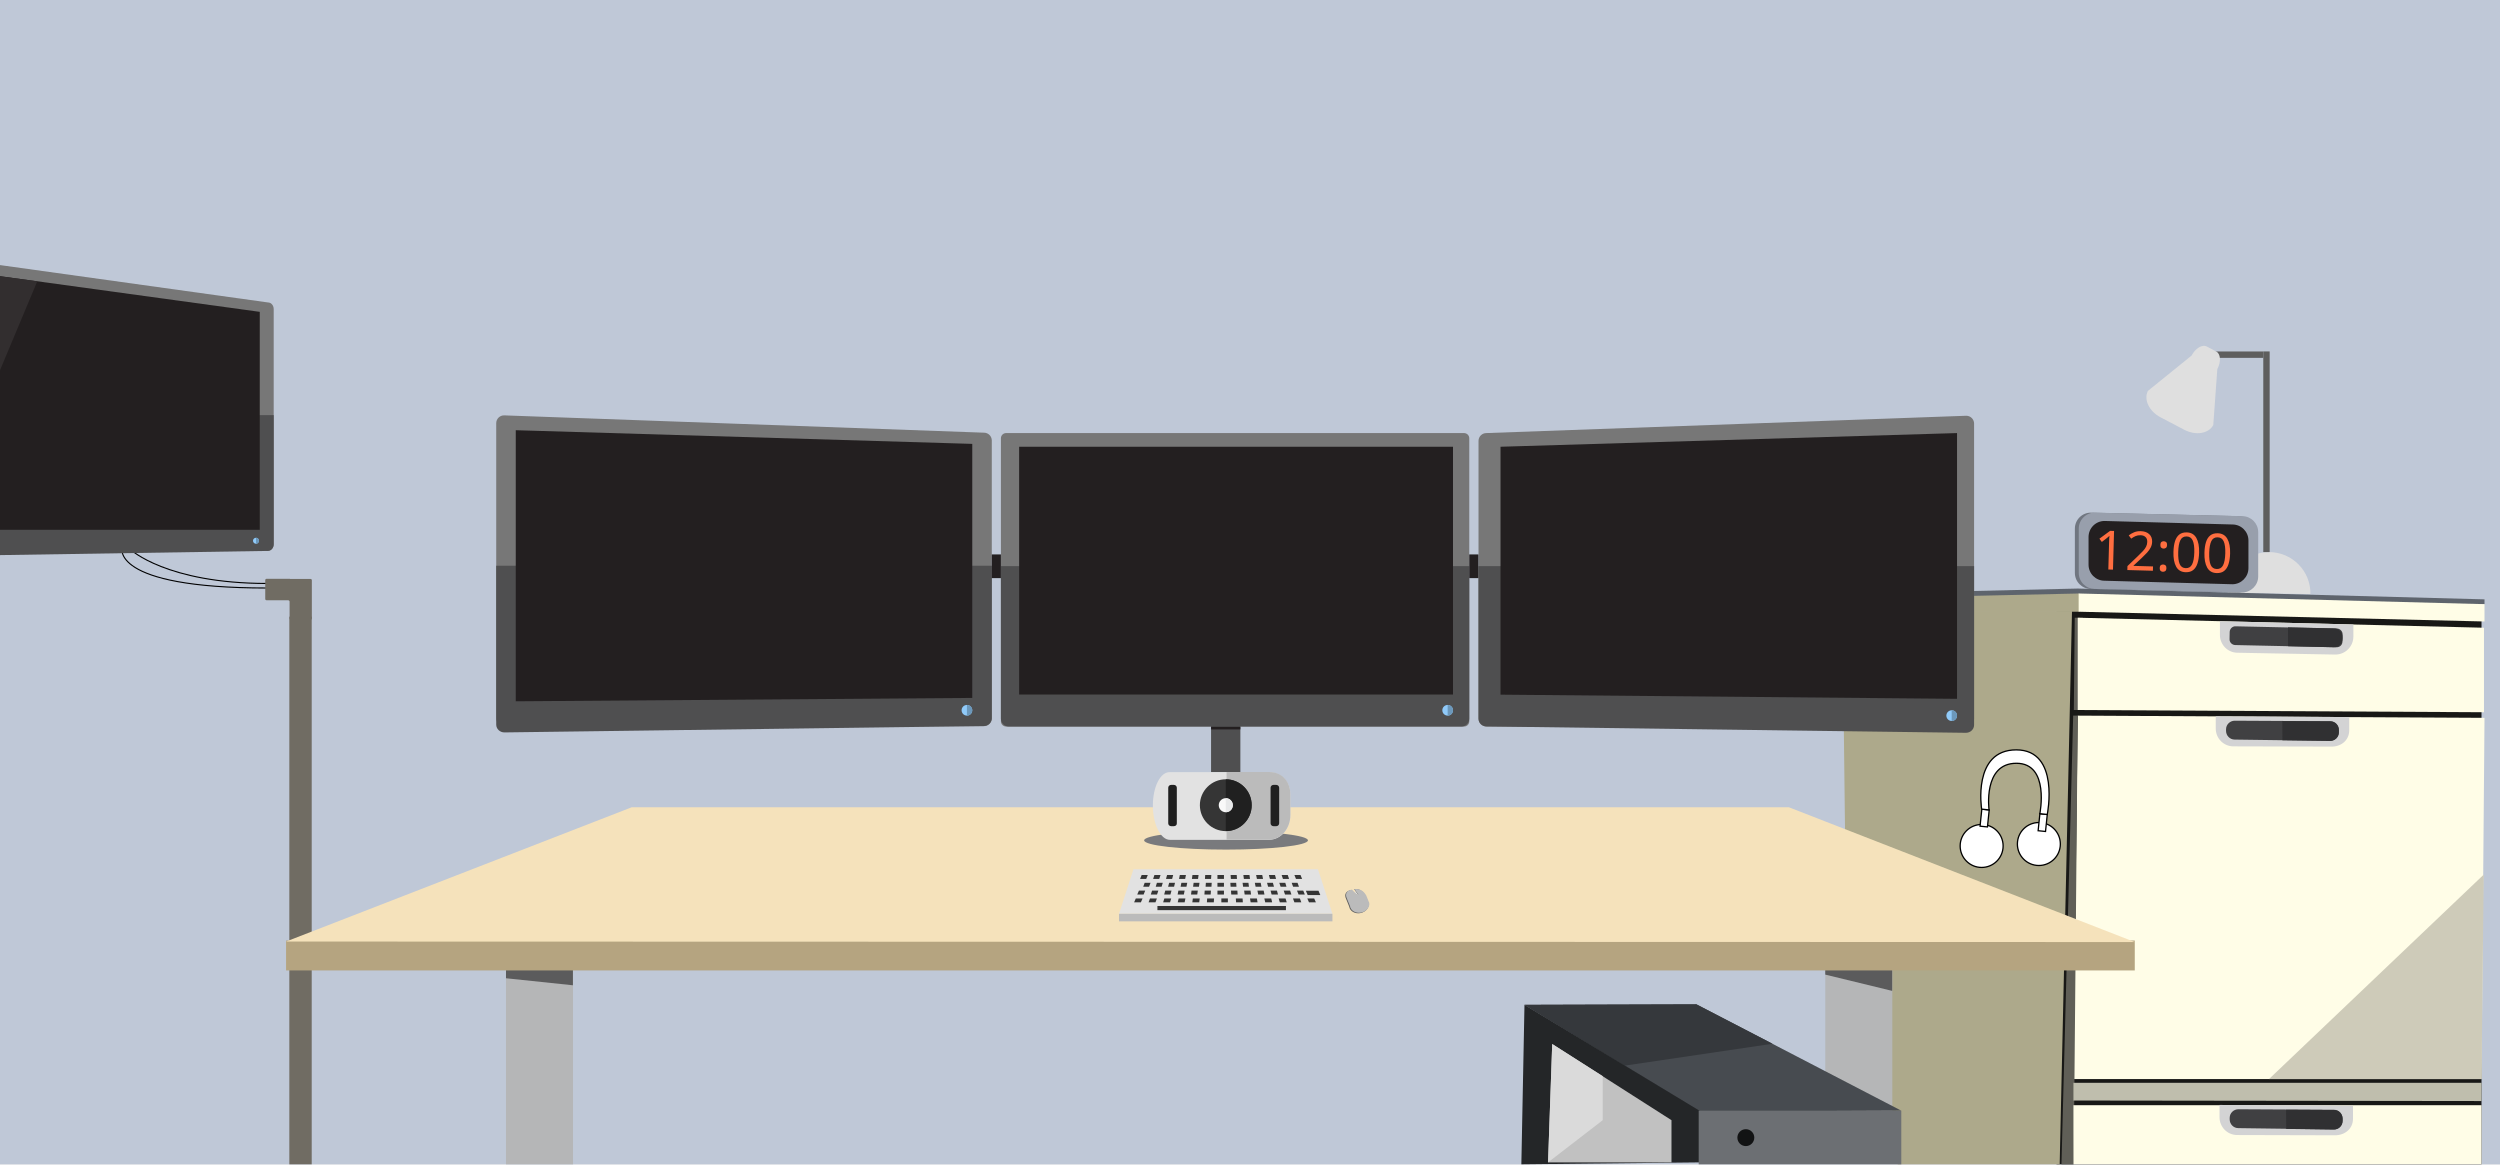
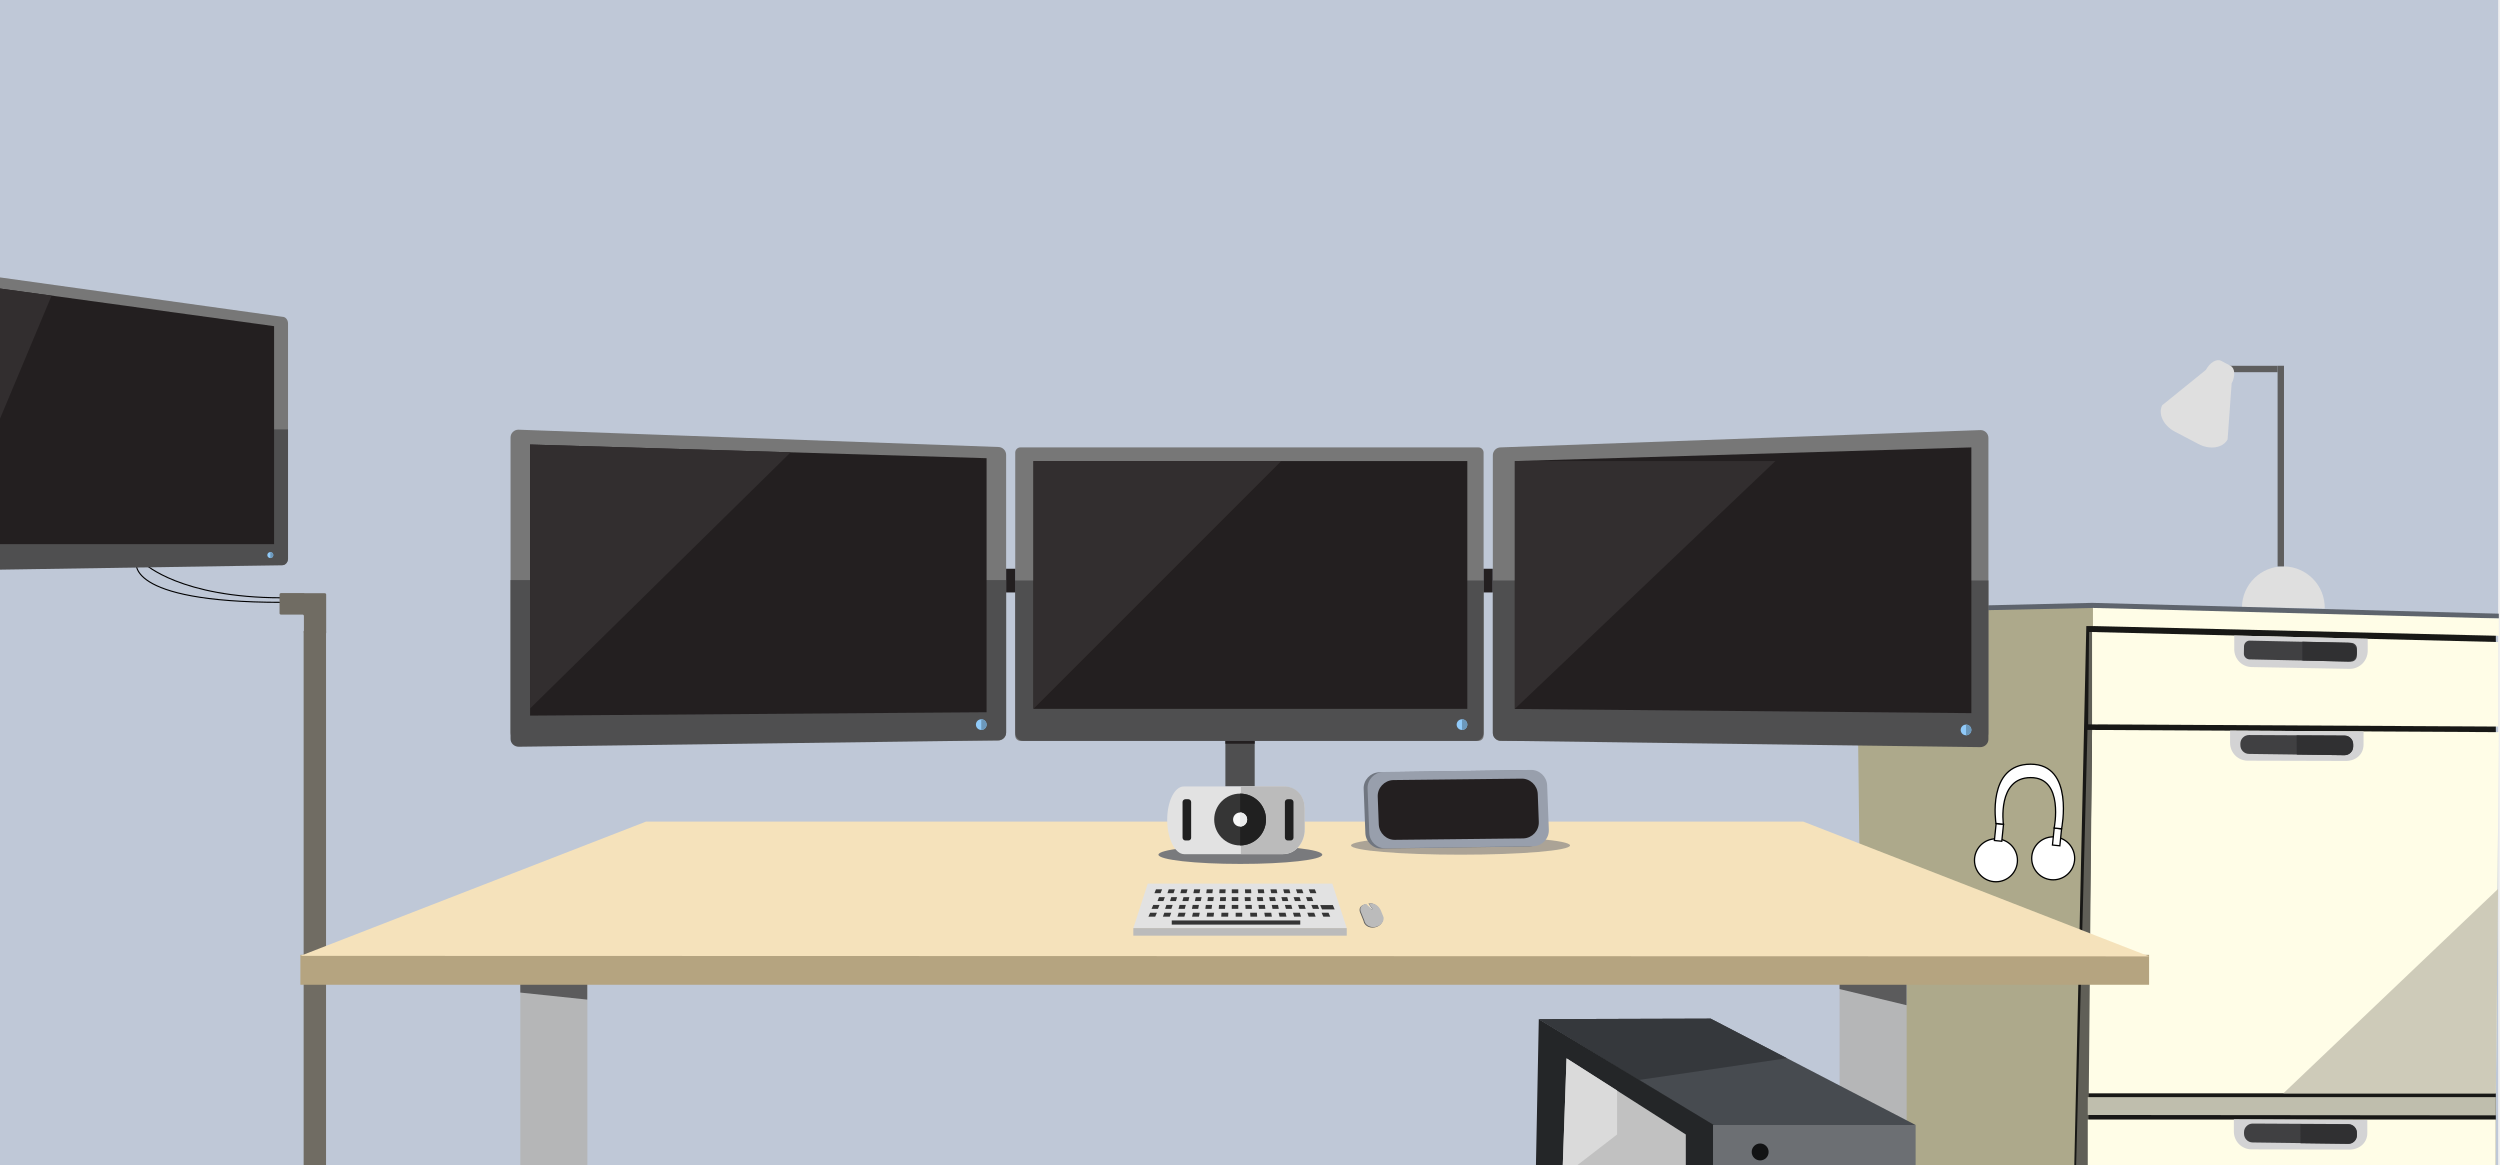
- <svg xmlns="http://www.w3.org/2000/svg" xmlns:xlink="http://www.w3.org/1999/xlink" version="1.1" x="0px" y="0px" viewBox="0 0 1920 894" style="enable-background:new 0 0 1920 894;" xml:space="preserve">
+ <svg xmlns="http://www.w3.org/2000/svg" version="1.1" x="0px" y="0px" viewBox="0 0 1920 894" style="enable-background:new 0 0 1920 894;" xml:space="preserve">
  <style type="text/css">
	.st0{fill:#89A3BC;}
- 	.st1{clip-path:url(#SVGID_2_);fill:#BFC8D7;}
- 	.st2{clip-path:url(#SVGID_2_);fill:#DFDFDF;}
- 	.st3{clip-path:url(#SVGID_2_);fill:#707680;}
- 	.st4{clip-path:url(#SVGID_2_);fill:#989FAC;}
- 	.st5{clip-path:url(#SVGID_2_);fill:#5E646D;}
- 	.st6{clip-path:url(#SVGID_2_);fill:#181816;}
- 	.st7{clip-path:url(#SVGID_2_);fill:#FFFDE7;}
- 	.st8{clip-path:url(#SVGID_2_);fill:#CECBB9;}
- 	.st9{clip-path:url(#SVGID_2_);fill:#605F57;}
- 	.st10{clip-path:url(#SVGID_2_);fill:#B5B6B7;}
- 	.st11{clip-path:url(#SVGID_2_);fill:#706C63;}
- 	.st12{clip-path:url(#SVGID_2_);fill:#ADA98B;}
- 	.st13{clip-path:url(#SVGID_2_);}
- 	.st14{fill:#5B5B5C;}
- 	.st15{fill:#B5A480;}
- 	.st16{fill:#F5E2BB;}
- 	.st17{clip-path:url(#SVGID_2_);fill:#797A7D;}
- 	.st18{fill:#777777;}
- 	.st19{fill:#4F4F50;}
- 	.st20{fill:#231F20;}
- 	.st21{clip-path:url(#SVGID_2_);fill:#4F4F50;}
- 	.st22{fill:#E2E2E2;}
- 	.st23{fill:#BBBBBB;}
- 	.st24{fill:#353535;}
- 	.st25{fill:#202020;}
- 	.st26{fill:#F9F9F9;}
- 	.st27{fill:#E8E9EA;}
- 	.st28{clip-path:url(#SVGID_2_);fill:#FFFFFF;stroke:#000000;stroke-miterlimit:10;}
- 	.st29{clip-path:url(#SVGID_2_);fill:#474B50;}
- 	.st30{clip-path:url(#SVGID_2_);fill:#35383C;}
- 	.st31{clip-path:url(#SVGID_2_);fill:#242628;}
- 	.st32{clip-path:url(#SVGID_2_);fill:#BFBEAD;}
- 	.st33{clip-path:url(#SVGID_2_);fill:#D3D3D4;}
- 	.st34{clip-path:url(#SVGID_2_);fill:none;stroke:#000000;stroke-width:0.85;stroke-miterlimit:10;}
- 	.st35{clip-path:url(#SVGID_2_);fill:#231F20;}
- 	.st36{fill:#322E2F;}
- 	.st37{clip-path:url(#SVGID_2_);fill:#202020;}
- 	.st38{clip-path:url(#SVGID_2_);fill:#6C6F73;}
- 	.st39{clip-path:url(#SVGID_2_);fill:#121314;}
- 	.st40{clip-path:url(#SVGID_2_);fill:#C1C1C1;}
- 	.st41{clip-path:url(#SVGID_2_);fill:#DADADA;}
- 	.st42{fill:#90CAF9;}
- 	.st43{fill:#6C98BB;}
- 	.st44{clip-path:url(#SVGID_2_);fill:#404042;}
- 	.st45{clip-path:url(#SVGID_2_);fill:#303032;}
- 	.st46{fill:#D3D3D4;}
- 	.st47{fill:#404042;}
- 	.st48{fill:#303032;}
- 	.st49{fill:#FF6E40;}
- 	.st50{font-family:'alarmclock';}
- 	.st51{font-size:41.626px;}
- 	.st52{clip-path:url(#SVGID_2_);fill:#353535;}
- 	.st53{clip-path:url(#SVGID_2_);fill:#5E5E5E;}
- 	.st54{clip-path:url(#SVGID_2_);fill:#BBBBBB;}
- 	.st55{clip-path:url(#SVGID_2_);fill:#F5E2BB;}
+ 	.st1{fill:#BFC8D7;}
+ 	.st2{fill:#DFDFDF;}
+ 	.st3{fill:#5E646D;}
+ 	.st4{fill:#181816;}
+ 	.st5{fill:#FFFDE7;}
+ 	.st6{fill:#CECBB9;}
+ 	.st7{fill:#605F57;}
+ 	.st8{fill:#B5B6B7;}
+ 	.st9{fill:#706C63;}
+ 	.st10{fill:#ADA98B;}
+ 	.st11{fill:#5B5B5C;}
+ 	.st12{fill:#B5A480;}
+ 	.st13{fill:#F5E2BB;}
+ 	.st14{fill:#797A7D;}
+ 	.st15{opacity:0.6;fill:#797A7D;}
+ 	.st16{fill:#777777;}
+ 	.st17{fill:#4F4F50;}
+ 	.st18{fill:#231F20;}
+ 	.st19{fill:#322E2F;}
+ 	.st20{fill:#E2E2E2;}
+ 	.st21{fill:#BBBBBB;}
+ 	.st22{fill:#353535;}
+ 	.st23{fill:#202020;}
+ 	.st24{fill:#F9F9F9;}
+ 	.st25{fill:#E8E9EA;}
+ 	.st26{fill:#FFFFFF;stroke:#000000;stroke-miterlimit:10;}
+ 	.st27{fill:#474B50;}
+ 	.st28{fill:#35383C;}
+ 	.st29{fill:#242628;}
+ 	.st30{fill:#BFBEAD;}
+ 	.st31{fill:#D3D3D4;}
+ 	.st32{fill:none;stroke:#000000;stroke-width:0.85;stroke-miterlimit:10;}
+ 	.st33{fill:#6C6F73;}
+ 	.st34{fill:#121314;}
+ 	.st35{fill:#C1C1C1;}
+ 	.st36{fill:#DADADA;}
+ 	.st37{fill:#90CAF9;}
+ 	.st38{fill:#6C98BB;}
+ 	.st39{fill:#404042;}
+ 	.st40{fill:#303032;}
+ 	.st41{fill:#707680;}
+ 	.st42{fill:#989FAC;}
+ 	.st43{fill:#5E5E5E;}
</style>
  <g id="REF">
</g>
  <g id="Layer_2">
-     <rect x="1954.5" y="400.6" class="st0" width="352.5" height="134.9" />
+     <rect x="1954.5" y="507.6" class="st0" width="352.5" height="134.9" />
    <g>
-       <defs>
-         <rect id="SVGID_1_" width="1920" height="894.2" />
-       </defs>
-       <clipPath id="SVGID_2_">
-         <use xlink:href="#SVGID_1_" style="overflow:visible;" />
-       </clipPath>
-       <rect id="BKGD" x="-35.2" y="-231.4" class="st1" width="1955.2" height="1125.6" />
-       <path class="st2" d="M1774.4,456.3c0.3-17.6-13.7-32-31.3-32.3s-32,13.7-32.3,31.3L1774.4,456.3z" />
-       <path class="st3" d="M1719,455l-113.2-2.7c-6.8,0-12.3-5.5-12.3-12.3v-34c0-6.8,5.5-12.3,12.3-12.3l113.2,2.7    c6.8,0,12.3,5.5,12.3,12.3v34C1731.3,449.5,1725.7,455,1719,455z" />
-       <path class="st4" d="M1722,455l-113.2-2.7c-6.8,0-12.3-5.5-12.3-12.3v-34c0-6.8,5.5-12.3,12.3-12.3l113.2,2.7    c6.8,0,12.3,5.5,12.3,12.3v34C1734.3,449.5,1728.7,455,1722,455z" />
-       <polygon class="st5" points="1416.7,456.2 1595.7,452 1908.1,460.3 1908.1,464 1415,464   " />
-       <polygon class="st6" points="1905.8,980.6 1579.4,980.6 1579.4,466.6 1905.8,470   " />
-       <polygon class="st7" points="1905.8,828.7 1592.4,828.7 1595.7,549.6 1908.1,551.3   " />
-       <polygon class="st8" points="1907.5,671.7 1905.8,828.7 1742.6,828.7   " />
-       <polygon class="st9" points="1592.4,915.5 1582.6,917.4 1592.2,549.6 1595.7,549.6   " />
-       <rect x="388.6" y="707.3" class="st10" width="51.5" height="291.3" />
-       <rect x="222.2" y="473.6" class="st11" width="17.2" height="507" />
-       <polygon class="st12" points="1419.7,870.2 1580.1,971.6 1591.3,469.3 1415,469.3   " />
-       <rect x="1401.8" y="727.1" class="st10" width="51.5" height="133.1" />
-       <g class="st13">
-         <polygon class="st14" points="440,756.7 388.6,751.3 388.6,744.1 440,744.1    " />
-         <polygon class="st14" points="1453.2,761 1401.8,748.5 1401.8,744.1 1453.2,744.1    " />
-         <rect x="219.7" y="722.3" class="st15" width="1419.8" height="23" />
-         <polygon class="st16" points="219.7,723.1 485.1,620 1373.9,620 1639.5,723.5    " />
-       </g>
-       <ellipse class="st17" cx="941.6" cy="645.4" rx="62.9" ry="7.1" />
-       <polygon class="st12" points="1597,469.8 1497,470 1497,458 1597,455.8   " />
-       <g class="st13">
-         <path class="st18" d="M1124.4,558H772.7c-2.2,0-4-1.8-4-4V336.6c0-2.2,1.8-4,4-4h351.7c2.2,0,4,1.8,4,4V554     C1128.4,556.2,1126.7,558,1124.4,558z" />
-         <path class="st19" d="M1128.4,434.8V552c0,3.3-2.7,6-6,6H774.7c-3.3,0-6-2.7-6-6V434.8H1128.4z" />
-         <rect x="782.7" y="343.1" class="st20" width="333.2" height="190.3" />
-       </g>
-       <rect x="930.1" y="558" class="st21" width="22.5" height="35" />
-       <g class="st13">
-         <path class="st22" d="M898.2,593c-7.1,0-12.8,11.3-12.8,25.7s6,26.3,13.1,26.3h75.8c9.9,0,16.7-9,16.7-18.9v-15.8     c0-9.9-6.8-17.3-16.7-17.3L898.2,593z" />
-         <path class="st23" d="M974.7,592.9l-32.7,0v52h32.3c9.9,0,16.7-9,16.7-18.9v-15.8C991,600.3,984.7,592.9,974.7,592.9z" />
-         <circle class="st24" cx="941.4" cy="618.4" r="19.9" />
-         <path class="st25" d="M941.4,638.3c11,0,19.9-8.9,19.9-19.9c0-11-8.9-19.9-19.9-19.9V638.3z" />
-         <circle class="st26" cx="941.4" cy="618.4" r="5.4" />
-         <path class="st27" d="M941.4,623.8c3,0,5.4-2.4,5.4-5.4s-2.4-5.4-5.4-5.4V623.8z" />
-       </g>
-       <path class="st28" d="M218.4,709.8" />
-       <polygon class="st29" points="1304.6,853.7 1170.8,771.7 1302.8,771.3 1460.2,853   " />
-       <polygon class="st30" points="1247.8,818.4 1170.8,771.7 1302.8,771.3 1361.3,801.6   " />
-       <polygon class="st9" points="1600.1,545.3 1592.7,545.3 1593.4,474.4 1599.6,474.4   " />
-       <polygon class="st31" points="1170.8,771.7 1168.4,894.2 1306,892.7 1306,853.5   " />
-       <polygon class="st7" points="1907.7,547 1595.7,545.3 1595.7,474.4 1907.7,482.1   " />
-       <polyline class="st32" points="1905.8,831.6 1905.8,845.6 1592.4,845.2 1592.4,831.6   " />
-       <rect x="1592.4" y="848.8" class="st7" width="313.4" height="66.7" />
-       <polygon class="st7" points="1908.1,477.3 1596.4,469.8 1596.4,455.8 1908.1,464   " />
-       <path class="st33" d="M1793.4,502.7l-75.1-1.4c-7.5-0.1-13.4-6.2-13.4-13.7l0-10.5l102.5,2.5v9.4    C1807.3,496.6,1801.1,502.8,1793.4,502.7z" />
-       <ellipse transform="matrix(0.1031 -0.9947 0.9947 0.1031 759.65 2138.878)" class="st28" cx="1565.8" cy="648.2" rx="16.5" ry="16.5" />
-       <circle class="st28" cx="1521.9" cy="649.7" r="16.5" />
-       <rect x="1565.9" y="625.2" transform="matrix(0.9947 0.1031 -0.1031 0.9947 73.4906 -158.3729)" class="st28" width="5.7" height="13.1" />
-       <rect x="1521.3" y="621.7" transform="matrix(0.9947 0.1031 -0.1031 0.9947 72.8984 -153.7861)" class="st28" width="5.7" height="13.1" />
-       <path class="st28" d="M1566.6,624.9c0,0,7.8-38.7-18-38.7c-25.9,0-21,35.8-21,35.8l-5.7-0.6c0,0-7.3-45.5,26.6-45.5    s23.8,49.6,23.8,49.6L1566.6,624.9z" />
-       <path class="st34" d="M93.8,420.1c0,0-10.5,31.5,111.4,31.5" />
-       <path class="st34" d="M100.3,422.1c0,0,27.5,26,104.9,26" />
-       <rect x="930.1" y="558" class="st35" width="22.5" height="2.2" />
-       <g class="st13">
-         <path class="st18" d="M1510.1,558h-368.6c-3.3,0-6-2.7-6-6V338.6c0-3.3,2.7-6,6-6l368.6-13.3c3.3,0,6,2.7,6,6V552     C1516.1,555.3,1513.4,558,1510.1,558z" />
-         <path class="st19" d="M1516.1,434.8v122c0,3.3-2.8,6-6.3,6l-368-4.9c-3.5,0-6.3-2.7-6.3-6V434.8H1516.1z" />
-         <polygon class="st20" points="1503,536.7 1152.4,533.5 1152.4,343.1 1503,332.6    " />
-       </g>
-       <g class="st13">
-         <path class="st18" d="M387.1,557.7h368.6c3.3,0,6-2.7,6-6V338.3c0-3.3-2.7-6-6-6l-368.6-13.3c-3.3,0-6,2.7-6,6v226.6     C381.1,555,383.8,557.7,387.1,557.7z" />
-         <path class="st19" d="M381.1,434.5v122c0,3.3,2.8,6,6.3,6l368-4.9c3.5,0,6.3-2.7,6.3-6V434.5H381.1z" />
-         <polygon class="st20" points="396.1,538.6 746.7,536 746.7,340.9 396.1,330.4    " />
-       </g>
-       <path class="st11" d="M222.7,444.5h-17.9c-0.6,0-1.1,0.5-1.1,1V460c0,0.6,0.5,1,1.1,1h16.5c0.6,0,1.1,0.5,1.1,1V475    c0,0.6,0.5,1,1.1,1h14.9c0.6,0,1.1-0.5,1.1-1v-14.7v-14.7c0-0.6-0.5-1-1.1-1H222.7z" />
-       <g class="st13">
-         <path class="st18" d="M-55.8,423h261.7c2.4,0,4.3-2.3,4.3-5.1V237.4c0-2.8-1.9-5.1-4.3-5.1l-261.7-36.5c-2.4,0-4.3,2.3-4.3,5.1     v217.1C-60.1,420.7-58.2,423-55.8,423z" />
-         <path class="st19" d="M-60.1,318.8v103.3c0,2.8,2,5.1,4.5,5.1l261.3-4.1c2.5,0,4.5-2.3,4.5-5.1v-99.2H-60.1z" />
-         <polygon class="st20" points="-49.4,406.9 199.5,406.9 199.5,239.5 -49.4,205.3    " />
-         <polygon class="st36" points="-49.4,205.3 -49.4,402.2 28.6,216.1    " />
-       </g>
-       <rect x="1128.4" y="425.8" class="st35" width="7" height="18.2" />
-       <rect x="761.7" y="425.8" class="st35" width="7" height="18.2" />
-       <path class="st37" d="M901.6,634.5h-2.2c-1.2,0-2.2-1-2.2-2.2v-27.3c0-1.2,1-2.2,2.2-2.2h2.2c1.2,0,2.2,1,2.2,2.2v27.3    C903.9,633.5,902.9,634.5,901.6,634.5z" />
-       <path class="st37" d="M980.2,634.5h-2.2c-1.2,0-2.2-1-2.2-2.2v-27.3c0-1.2,1-2.2,2.2-2.2h2.2c1.2,0,2.2,1,2.2,2.2v27.3    C982.4,633.5,981.4,634.5,980.2,634.5z" />
-       <rect x="1304.6" y="853" class="st38" width="155.6" height="180.1" />
-       <circle class="st39" cx="1340.8" cy="873.7" r="6.5" />
-       <polygon class="st40" points="1283.7,860.3 1192.1,801.8 1188.9,892.7 1283.7,892.7   " />
-       <polygon class="st41" points="1230.9,826.5 1192.1,801.8 1188.9,892.7 1230.9,860.3   " />
-       <g class="st13">
-         <circle class="st42" cx="196.6" cy="415.3" r="2.3" />
-         <path class="st43" d="M196.6,417.6c1.3,0,2.3-1,2.3-2.3s-1-2.3-2.3-2.3V417.6z" />
-       </g>
-       <g class="st13">
-         <circle class="st42" cx="742.6" cy="545.5" r="4.1" />
-         <path class="st43" d="M742.6,549.6c2.3,0,4.1-1.8,4.1-4.1s-1.8-4.1-4.1-4.1V549.6z" />
-       </g>
-       <g class="st13">
-         <circle class="st42" cx="1111.8" cy="545.5" r="4.1" />
-         <path class="st43" d="M1111.8,549.6c2.3,0,4.1-1.8,4.1-4.1s-1.8-4.1-4.1-4.1V549.6z" />
-       </g>
-       <g class="st13">
-         <circle class="st42" cx="1498.9" cy="549.6" r="4.1" />
-         <path class="st43" d="M1498.9,553.7c2.3,0,4.1-1.8,4.1-4.1s-1.8-4.1-4.1-4.1V553.7z" />
-       </g>
-       <path class="st44" d="M1794.5,497.1l-77.9-1.7c-2.4-0.1-4.4-2.1-4.3-4.5l0.1-5.6c0.1-2.4,2.1-4.4,4.5-4.3l77.9,1.7    c2.4,0.1,4.4,2.1,4.3,4.5l-0.1,5.6C1799,495.2,1797,497.2,1794.5,497.1z" />
-       <path class="st45" d="M1757.2,496.3l35.3,0.8c3.6,0.1,6.5-2.8,6.6-6.5l0-1.2c0.1-3.7-2.8-6.7-6.3-6.8l-35.6-0.8L1757.2,496.3z" />
-       <g class="st13">
-         <path class="st46" d="M1790.2,573.4l-75.1-0.2c-7.5-0.1-13.4-6.2-13.4-13.7v-9.4l102.5,0.6v10.2     C1804.2,568.6,1797.9,573.6,1790.2,573.4z" />
-         <path class="st47" d="M1789.6,569l-73.4-1c-3.7,0-6.6-3.1-6.6-6.7l0-1.2c0-3.7,3.1-6.6,6.7-6.6l73.4,0.4c3.7,0,6.6,3.1,6.6,6.7     l0,1.7C1796.3,566.1,1793.2,569,1789.6,569z" />
-         <path class="st48" d="M1752.9,568.5l36.6,0.5c3.7,0,6.7-2.9,6.7-6.6l0-1.7c0-3.7-2.9-6.7-6.6-6.7l-36.8-0.2L1752.9,568.5z" />
-       </g>
-       <g class="st13">
-         <path class="st46" d="M1793.1,871.9l-75.1-0.2c-7.5-0.1-13.4-6.2-13.4-13.7v-9.4l102.5,0.6v10.2     C1807,867,1800.7,872,1793.1,871.9z" />
-         <path class="st47" d="M1792.4,867.4l-73.4-1c-3.7,0-6.6-3.1-6.6-6.7l0-1.2c0-3.7,3.1-6.6,6.7-6.6l73.4,0.4c3.7,0,6.6,3.1,6.6,6.7     l0,1.7C1799.1,864.5,1796,867.5,1792.4,867.4z" />
-         <path class="st48" d="M1755.8,867l36.6,0.5c3.7,0,6.7-2.9,6.7-6.6l0-1.7c0-3.7-2.9-6.7-6.6-6.7l-36.8-0.2L1755.8,867z" />
-       </g>
-       <path class="st35" d="M1714.5,448.7l-98.2-2.7c-6.8,0-12.3-5.5-12.3-12.3v-21.3c0-6.8,5.5-12.3,12.3-12.3l98.2,2.7    c6.8,0,12.3,5.5,12.3,12.3v21.3C1726.8,443.1,1721.2,448.7,1714.5,448.7z" />
-       <g class="st13">
-         <text transform="matrix(0.9996 2.788003e-02 -2.788003e-02 0.9996 1607.993 437.0735)" class="st49 st50 st51">12:00</text>
-       </g>
-       <g class="st13">
-         <polygon class="st22" points="1023.3,701.8 859.4,701.8 870.5,667.6 1012.2,667.6    " />
-         <rect x="859.4" y="701.8" class="st23" width="163.9" height="5.8" />
-       </g>
-       <rect x="888.9" y="695.8" class="st52" width="98.7" height="3.2" />
-       <g class="st13">
-         <polygon class="st24" points="1014,687.4 1004.3,687.4 1002.9,684.1 1012.6,684.1    " />
-         <g>
-           <polygon class="st24" points="876.2,693 871,693 872.3,690 877.5,690     " />
-           <polygon class="st24" points="887.4,693 882.1,693 883.2,690 888.5,690     " />
-           <polygon class="st24" points="898.6,693 893.3,693 894.2,690 899.5,690     " />
-           <polygon class="st24" points="909.8,693 904.5,693 905.2,690 910.4,690     " />
-           <polygon class="st24" points="921,693 915.7,693 916.1,690 921.4,690     " />
-           <polygon class="st24" points="932.2,693 926.9,693 927.1,690 932.4,690     " />
-           <rect x="938" y="690" class="st24" width="5" height="3" />
-           <polygon class="st24" points="949.3,693 949.1,690 954.3,690 954.5,693     " />
-           <polygon class="st24" points="960.5,693 960,690 965.3,690 965.8,693     " />
-           <polygon class="st24" points="971.7,693 971,690 976.3,690 977,693     " />
-           <polygon class="st24" points="982.9,693 982,690 987.3,690 988.2,693     " />
-           <polygon class="st24" points="994.1,693 993,690 998.3,690 999.4,693     " />
-           <polygon class="st24" points="1005.3,693 1010.6,693 1009.3,690 1004,690     " />
-         </g>
-         <g>
-           <polygon class="st24" points="878.3,687 873.4,687 874.7,684 879.5,684     " />
-           <polygon class="st24" points="888.6,687 883.8,687 884.8,684 889.6,684     " />
-           <polygon class="st24" points="898.9,687 894.1,687 894.9,684 899.7,684     " />
-           <polygon class="st24" points="909.2,687 904.4,687 905,684 909.8,684     " />
-           <polygon class="st24" points="919.5,687 914.7,687 915.1,684 919.9,684     " />
-           <polygon class="st24" points="929.8,687 925,687 925.2,684 930,684     " />
-           <rect x="935" y="684" class="st24" width="5" height="3" />
-           <polygon class="st24" points="945.6,687 945.4,684 950.3,684 950.5,687     " />
-           <polygon class="st24" points="955.9,687 955.5,684 960.4,684 960.8,687     " />
-           <polygon class="st24" points="966.3,687 965.7,684 970.5,684 971.1,687     " />
-           <polygon class="st24" points="976.6,687 975.8,684 980.7,684 981.5,687     " />
-           <polygon class="st24" points="986.9,687 985.9,684 990.8,684 991.8,687     " />
-           <polygon class="st24" points="997.3,687 1002.1,687 1000.9,684 996.1,684     " />
-         </g>
-         <g>
-           <polygon class="st24" points="882.5,681 878,681 879.1,678 883.6,678     " />
-           <polygon class="st24" points="892.1,681 887.6,681 888.5,678 893,678     " />
-           <polygon class="st24" points="901.7,681 897.1,681 897.9,678 902.4,678     " />
-           <polygon class="st24" points="911.2,681 906.7,681 907.3,678 911.8,678     " />
-           <polygon class="st24" points="920.8,681 916.3,681 916.7,678 921.2,678     " />
-           <polygon class="st24" points="930.4,681 925.9,681 926.1,678 930.6,678     " />
-           <rect x="935" y="678" class="st24" width="5" height="3" />
-           <polygon class="st24" points="945.1,681 944.9,678 949.4,678 949.6,681     " />
-           <polygon class="st24" points="954.7,681 954.3,678 958.8,678 959.2,681     " />
-           <polygon class="st24" points="964.3,681 963.7,678 968.2,678 968.8,681     " />
-           <polygon class="st24" points="973.9,681 973.1,678 977.6,678 978.4,681     " />
-           <polygon class="st24" points="983.5,681 982.5,678 987.1,678 988,681     " />
-           <polygon class="st24" points="993.1,681 997.6,681 996.5,678 992,678     " />
-         </g>
-         <g>
-           <polygon class="st24" points="880.3,675 875.6,675 876.8,672 881.5,672     " />
-           <polygon class="st24" points="890.3,675 885.6,675 886.6,672 891.3,672     " />
-           <polygon class="st24" points="900.2,675 895.5,675 896.3,672 901,672     " />
-           <polygon class="st24" points="910.2,675 905.5,675 906.1,672 910.8,672     " />
-           <polygon class="st24" points="920.1,675 915.4,675 915.8,672 920.5,672     " />
-           <polygon class="st24" points="930.1,675 925.4,675 925.6,672 930.3,672     " />
-           <rect x="935" y="672" class="st24" width="5" height="3" />
-           <polygon class="st24" points="945.3,675 945.1,672 949.8,672 950,675     " />
-           <polygon class="st24" points="955.3,675 954.9,672 959.6,672 960,675     " />
-           <polygon class="st24" points="965.3,675 964.7,672 969.4,672 970,675     " />
-           <polygon class="st24" points="975.3,675 974.5,672 979.2,672 980,675     " />
-           <polygon class="st24" points="985.3,675 984.3,672 989,672 990,675     " />
-           <polygon class="st24" points="995.3,675 1000,675 998.8,672 994.1,672     " />
-         </g>
-       </g>
-       <path class="st2" d="M1042.7,687.5L1042.7,687.5c-0.3,0.1-0.5,0.1-0.6,0l-1.7-2.2c-0.1-0.2,0-0.4,0.3-0.6l0,0    c0.3-0.1,0.5-0.1,0.6,0.1l1.7,2.2C1043,687.1,1042.9,687.4,1042.7,687.5z" />
-       <path class="st53" d="M1044.6,701.3L1044.6,701.3c-4.1,0.7-7.9-1.6-8.4-5l-2.3-5.7c-1.8-3.6-0.3-6.4,3.8-7l4.4,3.8l0.9-0.2l-3-4.3    c4.1-0.7,6.8,1.8,8.7,5.2l2.3,5.7C1051.5,697.3,1048.7,700.6,1044.6,701.3z" />
-       <path class="st54" d="M1045.2,700.9L1045.2,700.9c-4.1,0.7-7.9-1.6-8.4-5l-2.3-5.7c-1.8-3.6-0.3-6.4,3.8-7l3.8,4.2l1.1-0.2l-3-4.3    c4.1-0.7,7.3,1.5,9.1,4.9l2.3,5.7C1052.1,696.9,1049.2,700.2,1045.2,700.9z" />
-       <path class="st55" d="M1037.1,680.1" />
-       <rect x="1738.2" y="269.9" class="st53" width="4.9" height="154.1" />
-       <rect x="1713.7" y="250.4" transform="matrix(-1.836970e-16 1 -1 -1.836970e-16 1988.583 -1443.765)" class="st53" width="4.9" height="44.1" />
-       <path class="st2" d="M1659.3,320.5l18.3,9.6c8.8,4.6,18.8,2.9,22.2-3.7l3.1-42.9c3-5.7,2.6-11.8-0.9-13.6l-7.2-3.8    c-3.5-1.8-8.7,1.4-11.7,7l-33.5,27.1C1646.2,306.8,1650.5,315.9,1659.3,320.5z" />
+       <rect id="BKGD" x="-24.2" y="-220.4" class="st1" width="1942.8" height="1174.4" />
+       <path class="st2" d="M1785.4,467.3c0.3-17.6-13.7-32-31.3-32.3s-32,13.7-32.3,31.3L1785.4,467.3z" />
+       <polygon class="st3" points="1427.7,467.2 1606.7,463 1919.1,471.3 1919.1,475 1426,475   " />
+       <polygon class="st4" points="1916.8,991.6 1590.4,991.6 1590.4,477.6 1916.8,481   " />
+       <polygon class="st5" points="1916.8,839.7 1603.4,839.7 1606.7,560.6 1919.1,562.3   " />
+       <polygon class="st6" points="1918.5,682.7 1916.8,839.7 1753.6,839.7   " />
+       <polygon class="st7" points="1603.4,926.5 1593.6,928.4 1603.2,560.6 1606.7,560.6   " />
+       <rect x="399.6" y="718.3" class="st8" width="51.5" height="291.3" />
+       <rect x="233.2" y="484.6" class="st9" width="17.2" height="507" />
+       <polygon class="st10" points="1430.7,881.2 1591.1,982.6 1602.3,480.3 1426,480.3   " />
+       <rect x="1412.8" y="738.1" class="st8" width="51.5" height="133.1" />
+       <g>
+         <polygon class="st11" points="451,767.7 399.6,762.3 399.6,755.1 451,755.1    " />
+         <polygon class="st11" points="1464.2,772 1412.8,759.6 1412.8,755.1 1464.2,755.1    " />
+         <rect x="230.7" y="733.3" class="st12" width="1419.8" height="23" />
+         <polygon class="st13" points="230.7,734.1 496.1,631 1384.9,631 1650.5,734.5    " />
+       </g>
+       <ellipse class="st14" cx="952.6" cy="656.4" rx="62.9" ry="7.1" />
+       <ellipse class="st15" cx="1121.7" cy="649.3" rx="84.1" ry="7.1" />
+       <polygon class="st10" points="1608,480.8 1508,481 1508,469 1608,466.9   " />
+       <g>
+         <path class="st16" d="M1135.4,569H783.7c-2.2,0-4-1.8-4-4V347.6c0-2.2,1.8-4,4-4h351.7c2.2,0,4,1.8,4,4V565     C1139.4,567.2,1137.7,569,1135.4,569z" />
+         <path class="st17" d="M1139.4,445.8V563c0,3.3-2.7,6-6,6H785.7c-3.3,0-6-2.7-6-6V445.8H1139.4z" />
+         <rect x="793.7" y="354.1" class="st18" width="333.2" height="190.3" />
+         <polygon class="st19" points="793.7,354.1 793.7,544.4 984,354.1    " />
+       </g>
+       <rect x="941.1" y="569" class="st17" width="22.5" height="35" />
+       <g>
+         <path class="st20" d="M909.2,604c-7.1,0-12.8,11.3-12.8,25.7s6,26.3,13.1,26.3h75.8c9.9,0,16.7-9,16.7-18.9v-15.8     c0-9.9-6.8-17.3-16.7-17.3L909.2,604z" />
+         <path class="st21" d="M985.7,603.9l-32.7,0v52h32.3c9.9,0,16.7-9,16.7-18.9v-15.8C1002,611.3,995.7,603.9,985.7,603.9z" />
+         <circle class="st22" cx="952.4" cy="629.4" r="19.9" />
+         <path class="st23" d="M952.4,649.3c11,0,19.9-8.9,19.9-19.9c0-11-8.9-19.9-19.9-19.9V649.3z" />
+         <circle class="st24" cx="952.4" cy="629.4" r="5.4" />
+         <path class="st25" d="M952.4,634.8c3,0,5.4-2.4,5.4-5.4s-2.4-5.4-5.4-5.4V634.8z" />
+       </g>
+       <path class="st26" d="M229.4,720.8" />
+       <polygon class="st27" points="1315.6,864.7 1181.8,782.7 1313.8,782.3 1471.2,864   " />
+       <polygon class="st28" points="1258.8,829.4 1181.8,782.7 1313.8,782.3 1372.3,812.7   " />
+       <polygon class="st7" points="1611.1,556.3 1603.7,556.3 1604.4,485.4 1610.6,485.4   " />
+       <polygon class="st29" points="1181.8,782.7 1179.4,905.2 1317,903.7 1317,864.5   " />
+       <polygon class="st5" points="1918.7,558 1606.7,556.3 1606.7,485.4 1918.7,493.1   " />
+       <polyline class="st30" points="1916.8,842.6 1916.8,856.6 1603.4,856.3 1603.4,842.6   " />
+       <rect x="1603.4" y="859.8" class="st5" width="313.4" height="66.7" />
+       <polygon class="st5" points="1919.1,488.3 1607.4,480.8 1607.4,466.9 1919.1,475   " />
+       <path class="st31" d="M1804.4,513.7l-75.1-1.4c-7.5-0.1-13.4-6.2-13.4-13.7l0-10.5l102.5,2.5v9.4    C1818.3,507.6,1812.1,513.8,1804.4,513.7z" />
+       <ellipse transform="matrix(0.1031 -0.9947 0.9947 0.1031 758.571 2159.689)" class="st26" cx="1576.8" cy="659.2" rx="16.5" ry="16.5" />
+       <circle class="st26" cx="1532.9" cy="660.7" r="16.5" />
+       <rect x="1576.9" y="636.2" transform="matrix(0.9947 0.1031 -0.1031 0.9947 74.6837 -159.4484)" class="st26" width="5.7" height="13.1" />
+       <rect x="1532.3" y="632.7" transform="matrix(0.9947 0.1031 -0.1031 0.9947 74.0915 -154.8615)" class="st26" width="5.7" height="13.1" />
+       <path class="st26" d="M1577.6,635.9c0,0,7.8-38.7-18-38.7c-25.9,0-21,35.8-21,35.8l-5.7-0.6c0,0-7.3-45.5,26.6-45.5    s23.8,49.6,23.8,49.6L1577.6,635.9z" />
+       <path class="st32" d="M104.8,431.1c0,0-10.5,31.5,111.4,31.5" />
+       <path class="st32" d="M111.3,433.1c0,0,27.5,26,104.9,26" />
+       <rect x="941.1" y="569" class="st18" width="22.5" height="2.2" />
+       <g>
+         <path class="st16" d="M1521.1,569h-368.6c-3.3,0-6-2.7-6-6V349.6c0-3.3,2.7-6,6-6l368.6-13.3c3.3,0,6,2.7,6,6V563     C1527.1,566.3,1524.4,569,1521.1,569z" />
+         <path class="st17" d="M1527.1,445.8v122c0,3.3-2.8,6-6.3,6l-368-4.9c-3.5,0-6.3-2.7-6.3-6V445.8H1527.1z" />
+         <polygon class="st18" points="1514,547.7 1163.4,544.5 1163.4,354.1 1514,343.6    " />
+         <polygon class="st19" points="1163.4,354.1 1163.4,544.4 1363.5,354.1    " />
+       </g>
+       <g>
+         <path class="st16" d="M398.1,568.7h368.6c3.3,0,6-2.7,6-6V349.3c0-3.3-2.7-6-6-6l-368.6-13.3c-3.3,0-6,2.7-6,6v226.6     C392.1,566,394.8,568.7,398.1,568.7z" />
+         <path class="st17" d="M392.1,445.5v122c0,3.3,2.8,6,6.3,6l368-4.9c3.5,0,6.3-2.7,6.3-6V445.5H392.1z" />
+         <polygon class="st18" points="407.1,549.6 757.7,547 757.7,351.9 407.1,341.4    " />
+         <polygon class="st19" points="407.1,341.4 407.1,544.1 607.2,347.4    " />
+       </g>
+       <path class="st9" d="M233.7,455.5h-17.9c-0.6,0-1.1,0.5-1.1,1V471c0,0.6,0.5,1,1.1,1h16.5c0.6,0,1.1,0.5,1.1,1V486    c0,0.6,0.5,1,1.1,1h14.9c0.6,0,1.1-0.5,1.1-1v-14.7v-14.7c0-0.6-0.5-1-1.1-1H233.7z" />
+       <g>
+         <path class="st16" d="M-44.8,434h261.7c2.4,0,4.3-2.3,4.3-5.1V248.4c0-2.8-1.9-5.1-4.3-5.1l-261.7-36.5c-2.4,0-4.3,2.3-4.3,5.1     v217.1C-49.1,431.7-47.2,434-44.8,434z" />
+         <path class="st17" d="M-49.1,329.8v103.3c0,2.8,2,5.1,4.5,5.1l261.3-4.1c2.5,0,4.5-2.3,4.5-5.1v-99.2H-49.1z" />
+         <polygon class="st18" points="-38.4,417.9 210.5,417.9 210.5,250.5 -38.4,216.3    " />
+         <polygon class="st19" points="-38.4,216.3 -38.4,413.2 39.6,227.1    " />
+       </g>
+       <rect x="1139.4" y="436.8" class="st18" width="7" height="18.2" />
+       <rect x="772.7" y="436.8" class="st18" width="7" height="18.2" />
+       <path class="st23" d="M912.6,645.5h-2.2c-1.2,0-2.2-1-2.2-2.2v-27.3c0-1.2,1-2.2,2.2-2.2h2.2c1.2,0,2.2,1,2.2,2.2v27.3    C914.9,644.5,913.9,645.5,912.6,645.5z" />
+       <path class="st23" d="M991.2,645.5h-2.2c-1.2,0-2.2-1-2.2-2.2v-27.3c0-1.2,1-2.2,2.2-2.2h2.2c1.2,0,2.2,1,2.2,2.2v27.3    C993.4,644.5,992.4,645.5,991.2,645.5z" />
+       <rect x="1315.6" y="864" class="st33" width="155.6" height="180.1" />
+       <circle class="st34" cx="1351.8" cy="884.7" r="6.5" />
+       <polygon class="st35" points="1294.7,871.3 1203.1,812.8 1199.9,903.7 1294.7,903.7   " />
+       <polygon class="st36" points="1241.9,837.5 1203.1,812.8 1199.9,903.7 1241.9,871.3   " />
+       <g>
+         <circle class="st37" cx="207.6" cy="426.3" r="2.3" />
+         <path class="st38" d="M207.6,428.6c1.3,0,2.3-1,2.3-2.3s-1-2.3-2.3-2.3V428.6z" />
+       </g>
+       <g>
+         <circle class="st37" cx="753.6" cy="556.5" r="4.1" />
+         <path class="st38" d="M753.6,560.6c2.3,0,4.1-1.8,4.1-4.1c0-2.3-1.8-4.1-4.1-4.1V560.6z" />
+       </g>
+       <g>
+         <circle class="st37" cx="1122.8" cy="556.5" r="4.1" />
+         <path class="st38" d="M1122.8,560.6c2.3,0,4.1-1.8,4.1-4.1c0-2.3-1.8-4.1-4.1-4.1V560.6z" />
+       </g>
+       <g>
+         <circle class="st37" cx="1509.9" cy="560.6" r="4.1" />
+         <path class="st38" d="M1509.9,564.7c2.3,0,4.1-1.8,4.1-4.1c0-2.3-1.8-4.1-4.1-4.1V564.7z" />
+       </g>
+       <path class="st39" d="M1805.5,508.1l-77.9-1.7c-2.4-0.1-4.4-2.1-4.3-4.5l0.1-5.6c0.1-2.4,2.1-4.4,4.5-4.3l77.9,1.7    c2.4,0.1,4.4,2.1,4.3,4.5l-0.1,5.6C1810,506.2,1808,508.2,1805.5,508.1z" />
+       <path class="st40" d="M1768.2,507.3l35.3,0.8c3.6,0.1,6.5-2.8,6.6-6.5l0-1.2c0.1-3.7-2.8-6.7-6.3-6.8l-35.6-0.8L1768.2,507.3z" />
+       <g>
+         <path class="st31" d="M1801.2,584.4l-75.1-0.2c-7.5-0.1-13.4-6.2-13.4-13.7v-9.4l102.5,0.6v10.2     C1815.2,579.6,1808.9,584.6,1801.2,584.4z" />
+         <path class="st39" d="M1800.6,580l-73.4-1c-3.7,0-6.6-3.1-6.6-6.7l0-1.2c0-3.7,3.1-6.6,6.7-6.6l73.4,0.4c3.7,0,6.6,3.1,6.6,6.7     l0,1.7C1807.3,577.1,1804.2,580,1800.6,580z" />
+         <path class="st40" d="M1763.9,579.5l36.6,0.5c3.7,0,6.7-2.9,6.7-6.6l0-1.7c0-3.7-2.9-6.7-6.6-6.7l-36.8-0.2L1763.9,579.5z" />
+       </g>
+       <g>
+         <path class="st31" d="M1804.1,882.9l-75.1-0.2c-7.5-0.1-13.4-6.2-13.4-13.7v-9.4l102.5,0.6v10.2     C1818,878,1811.7,883,1804.1,882.9z" />
+         <path class="st39" d="M1803.4,878.4l-73.4-1c-3.7,0-6.6-3.1-6.6-6.7l0-1.2c0-3.7,3.1-6.6,6.7-6.6l73.4,0.4c3.7,0,6.6,3.1,6.6,6.7     l0,1.7C1810.1,875.5,1807,878.5,1803.4,878.4z" />
+         <path class="st40" d="M1766.8,878l36.6,0.5c3.7,0,6.7-2.9,6.7-6.6l0-1.7c0-3.7-2.9-6.7-6.6-6.7l-36.8-0.2L1766.8,878z" />
+       </g>
+       <g>
+         <path class="st41" d="M1174.7,650.1l-113.3,1.6c-6.8,0.3-12.5-5.1-12.8-11.8l-1.3-34c-0.3-6.8,5.1-12.5,11.8-12.8l113.3-1.6     c6.8-0.3,12.5,5.1,12.8,11.8l1.3,34C1186.8,644,1181.5,649.8,1174.7,650.1z" />
+         <path class="st42" d="M1177.7,649.9l-113.3,1.6c-6.8,0.3-12.5-5.1-12.8-11.8l-1.3-34c-0.3-6.8,5.1-12.5,11.8-12.8l113.3-1.6     c6.8-0.3,12.5,5.1,12.8,11.8l1.3,34C1189.8,643.9,1184.5,649.7,1177.7,649.9z" />
+         <path class="st18" d="M1170,643.9l-98.3,1.1c-6.8,0.3-12.5-5.1-12.8-11.8l-0.8-21.3c-0.3-6.8,5.1-12.5,11.8-12.8l98.3-1.1     c6.8-0.3,12.5,5.1,12.8,11.8l0.8,21.3C1182.1,637.9,1176.8,643.6,1170,643.9z" />
+       </g>
+       <g>
+         <polygon class="st20" points="1034.3,712.8 870.4,712.8 881.5,678.6 1023.2,678.6    " />
+         <rect x="870.4" y="712.8" class="st21" width="163.9" height="5.8" />
+       </g>
+       <rect x="899.9" y="706.9" class="st22" width="98.7" height="3.2" />
+       <g>
+         <polygon class="st22" points="1025,698.4 1015.3,698.4 1013.9,695.1 1023.6,695.1    " />
+         <g>
+           <polygon class="st22" points="887.2,704 882,704 883.3,701 888.5,701     " />
+           <polygon class="st22" points="898.4,704 893.1,704 894.2,701 899.5,701     " />
+           <polygon class="st22" points="909.6,704 904.3,704 905.2,701 910.5,701     " />
+           <polygon class="st22" points="920.8,704 915.5,704 916.2,701 921.4,701     " />
+           <polygon class="st22" points="932,704 926.7,704 927.1,701 932.4,701     " />
+           <polygon class="st22" points="943.2,704 937.9,704 938.1,701 943.4,701     " />
+           <rect x="949" y="701" class="st22" width="5" height="3" />
+           <polygon class="st22" points="960.3,704 960.1,701 965.3,701 965.5,704     " />
+           <polygon class="st22" points="971.5,704 971,701 976.3,701 976.8,704     " />
+           <polygon class="st22" points="982.7,704 982,701 987.3,701 988,704     " />
+           <polygon class="st22" points="993.9,704 993,701 998.3,701 999.2,704     " />
+           <polygon class="st22" points="1005.1,704 1004,701 1009.3,701 1010.4,704     " />
+           <polygon class="st22" points="1016.3,704 1021.6,704 1020.3,701 1015,701     " />
+         </g>
+         <g>
+           <polygon class="st22" points="889.3,698 884.4,698 885.7,695 890.5,695     " />
+           <polygon class="st22" points="899.6,698 894.8,698 895.8,695 900.6,695     " />
+           <polygon class="st22" points="909.9,698 905.1,698 905.9,695 910.7,695     " />
+           <polygon class="st22" points="920.2,698 915.4,698 916,695 920.8,695     " />
+           <polygon class="st22" points="930.5,698 925.7,698 926.1,695 930.9,695     " />
+           <polygon class="st22" points="940.8,698 936,698 936.2,695 941,695     " />
+           <rect x="946" y="695" class="st22" width="5" height="3" />
+           <polygon class="st22" points="956.6,698 956.4,695 961.3,695 961.5,698     " />
+           <polygon class="st22" points="966.9,698 966.5,695 971.4,695 971.8,698     " />
+           <polygon class="st22" points="977.3,698 976.7,695 981.5,695 982.1,698     " />
+           <polygon class="st22" points="987.6,698 986.8,695 991.7,695 992.5,698     " />
+           <polygon class="st22" points="997.9,698 996.9,695 1001.8,695 1002.8,698     " />
+           <polygon class="st22" points="1008.3,698 1013.1,698 1011.9,695 1007.1,695     " />
+         </g>
+         <g>
+           <polygon class="st22" points="893.5,692 889,692 890.1,689 894.6,689     " />
+           <polygon class="st22" points="903.1,692 898.6,692 899.5,689 904,689     " />
+           <polygon class="st22" points="912.7,692 908.1,692 908.9,689 913.4,689     " />
+           <polygon class="st22" points="922.2,692 917.7,692 918.3,689 922.8,689     " />
+           <polygon class="st22" points="931.8,692 927.3,692 927.7,689 932.2,689     " />
+           <polygon class="st22" points="941.4,692 936.9,692 937.1,689 941.6,689     " />
+           <rect x="946" y="689" class="st22" width="5" height="3" />
+           <polygon class="st22" points="956.1,692 955.9,689 960.4,689 960.6,692     " />
+           <polygon class="st22" points="965.7,692 965.3,689 969.8,689 970.2,692     " />
+           <polygon class="st22" points="975.3,692 974.7,689 979.2,689 979.8,692     " />
+           <polygon class="st22" points="984.9,692 984.1,689 988.6,689 989.4,692     " />
+           <polygon class="st22" points="994.5,692 993.5,689 998.1,689 999,692     " />
+           <polygon class="st22" points="1004.1,692 1008.6,692 1007.5,689 1003,689     " />
+         </g>
+         <g>
+           <polygon class="st22" points="891.3,686 886.6,686 887.8,683 892.5,683     " />
+           <polygon class="st22" points="901.3,686 896.6,686 897.6,683 902.3,683     " />
+           <polygon class="st22" points="911.2,686 906.5,686 907.3,683 912,683     " />
+           <polygon class="st22" points="921.2,686 916.5,686 917.1,683 921.8,683     " />
+           <polygon class="st22" points="931.1,686 926.4,686 926.8,683 931.5,683     " />
+           <polygon class="st22" points="941.1,686 936.4,686 936.6,683 941.3,683     " />
+           <rect x="946" y="683" class="st22" width="5" height="3" />
+           <polygon class="st22" points="956.3,686 956.1,683 960.8,683 961,686     " />
+           <polygon class="st22" points="966.3,686 965.9,683 970.6,683 971,686     " />
+           <polygon class="st22" points="976.3,686 975.7,683 980.4,683 981,686     " />
+           <polygon class="st22" points="986.3,686 985.5,683 990.2,683 991,686     " />
+           <polygon class="st22" points="996.3,686 995.3,683 1000,683 1001,686     " />
+           <polygon class="st22" points="1006.3,686 1011,686 1009.8,683 1005.1,683     " />
+         </g>
+       </g>
+       <path class="st2" d="M1053.7,698.5L1053.7,698.5c-0.3,0.1-0.5,0.1-0.6,0l-1.7-2.2c-0.1-0.2,0-0.4,0.3-0.6l0,0    c0.3-0.1,0.5-0.1,0.6,0.1l1.7,2.2C1054,698.1,1053.9,698.4,1053.7,698.5z" />
+       <path class="st43" d="M1055.6,712.3L1055.6,712.3c-4.1,0.7-7.9-1.6-8.4-5l-2.3-5.7c-1.8-3.6-0.3-6.4,3.8-7l4.4,3.8l0.9-0.2l-3-4.3    c4.1-0.7,6.8,1.8,8.7,5.2l2.3,5.7C1062.5,708.3,1059.7,711.6,1055.6,712.3z" />
+       <path class="st21" d="M1056.2,711.9L1056.2,711.9c-4.1,0.7-7.9-1.6-8.4-5l-2.3-5.7c-1.8-3.6-0.3-6.4,3.8-7l3.8,4.2l1.1-0.2l-3-4.3    c4.1-0.7,7.3,1.5,9.1,4.9l2.3,5.7C1063.1,707.9,1060.2,711.2,1056.2,711.9z" />
+       <path class="st13" d="M1048.1,691.2" />
+       <rect x="1749.2" y="280.9" class="st43" width="4.9" height="154.1" />
+       <rect x="1724.7" y="261.4" transform="matrix(-1.836970e-16 1 -1 -1.836970e-16 2010.586 -1443.761)" class="st43" width="4.9" height="44.1" />
+       <path class="st2" d="M1670.3,331.5l18.3,9.6c8.8,4.6,18.8,2.9,22.2-3.7l3.1-42.9c3-5.7,2.6-11.8-0.9-13.6l-7.2-3.8    c-3.5-1.8-8.7,1.4-11.7,7l-33.5,27.1C1657.2,317.8,1661.5,326.9,1670.3,331.5z" />
    </g>
  </g>
</svg>
